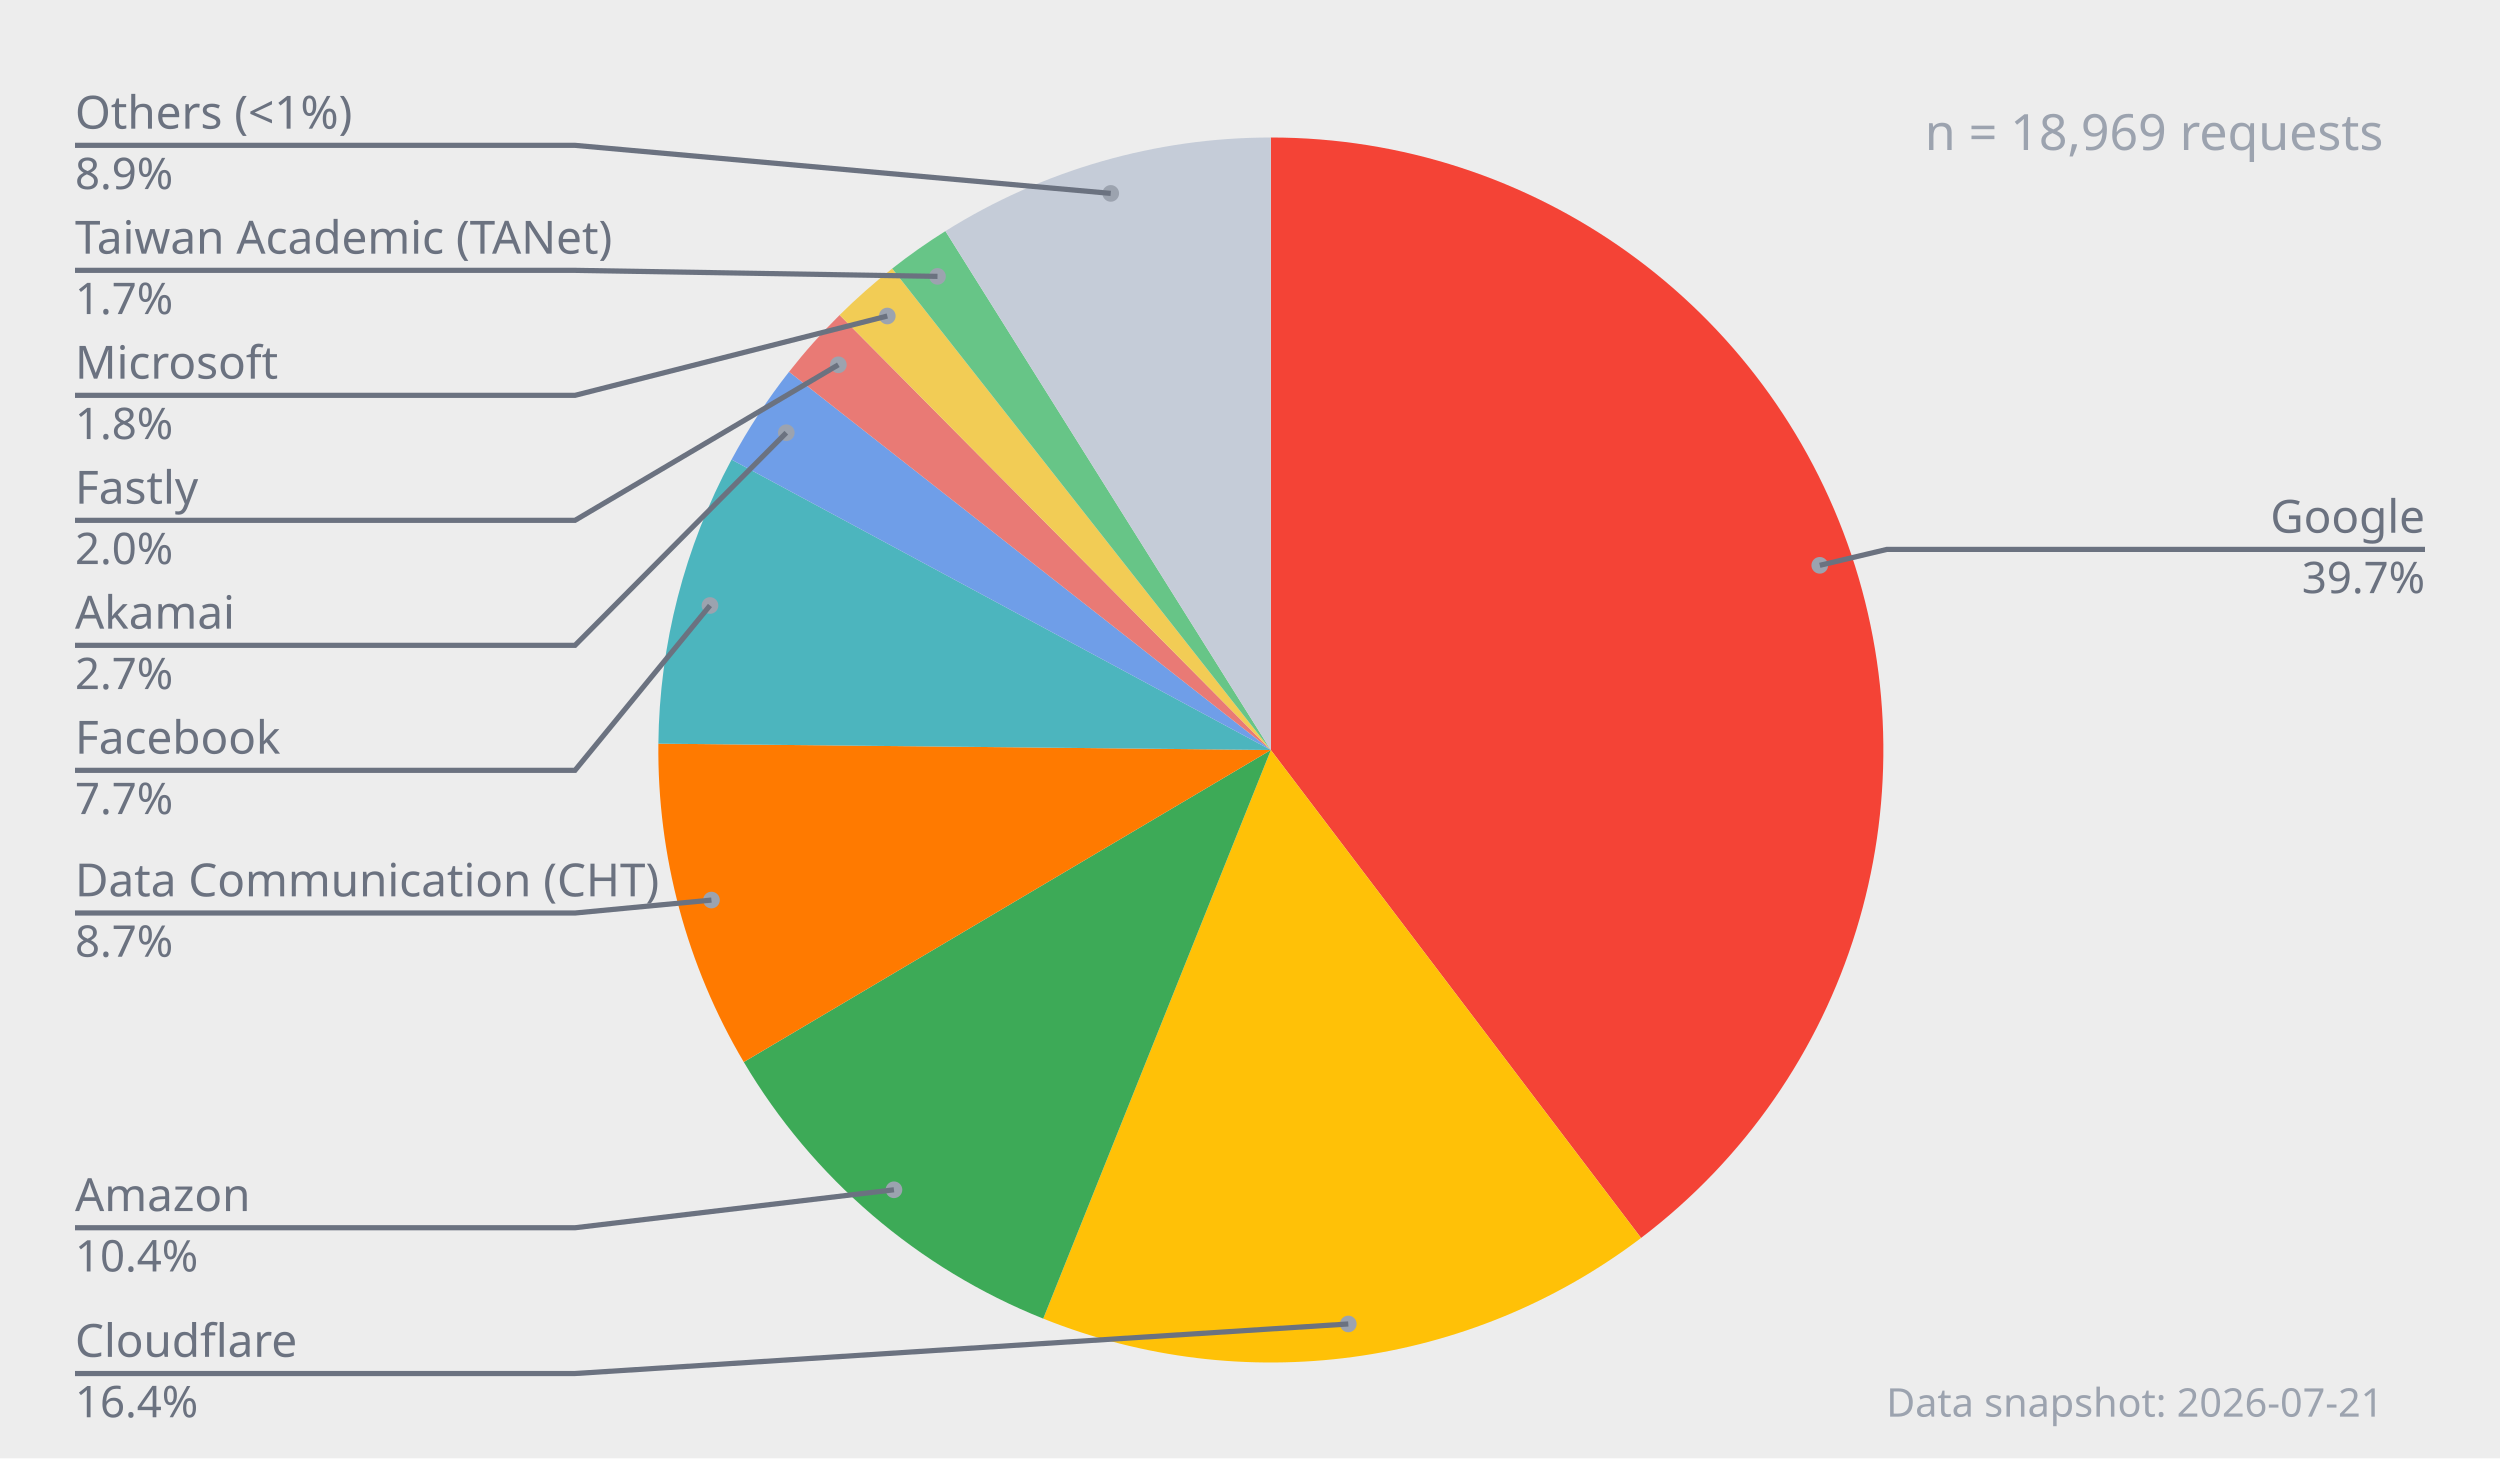
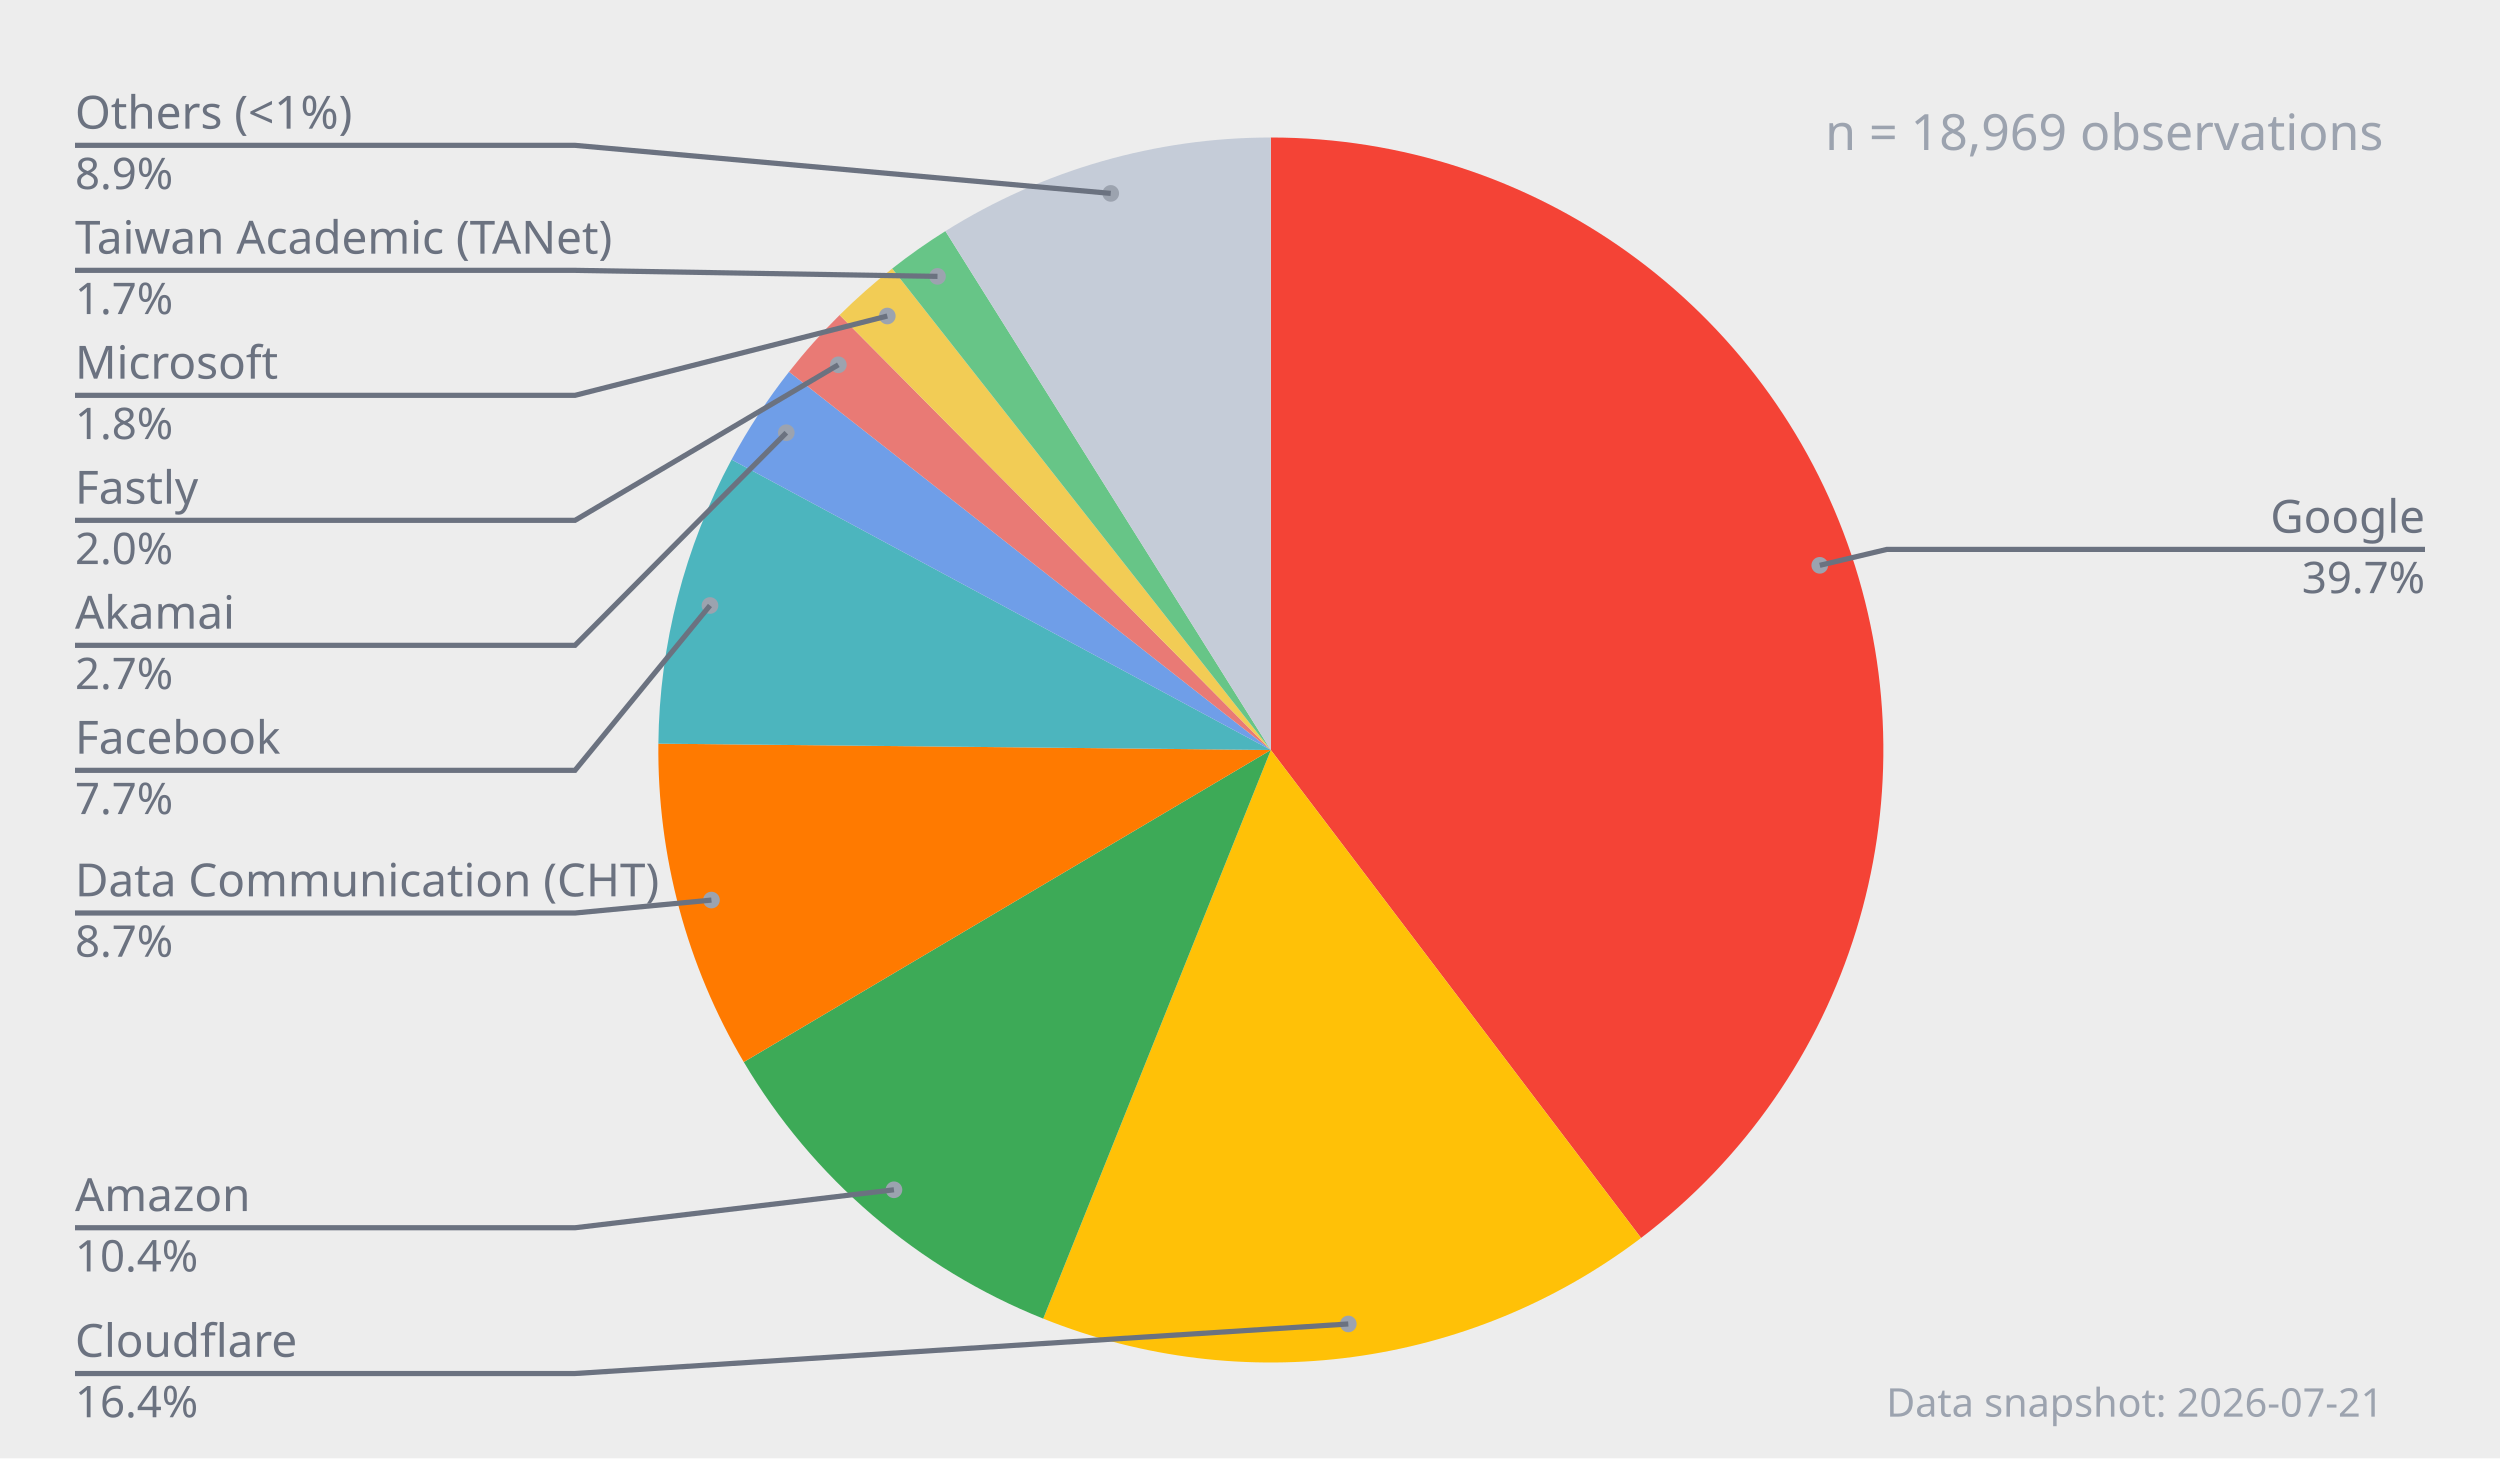
<svg xmlns="http://www.w3.org/2000/svg" width="1200" height="700" viewBox="0 0 1200 700">
  <rect width="100%" height="100%" fill="#EDEDED" />
-   <text x="1144" y="72" text-anchor="end" font-family="'Noto Sans TC','PingFang TC','Microsoft JhengHei',sans-serif" font-size="24" font-weight="400" fill="#9CA3AF">n = 18,969 requests</text>
+   <text x="1144" y="72" text-anchor="end" font-family="'Noto Sans TC','PingFang TC','Microsoft JhengHei',sans-serif" font-size="24" font-weight="400" fill="#9CA3AF">n = 18,969 observations</text>
  <path d="M 610 360 L 610 66 A 294 294 0 0 1 787.703 594.217 Z" fill="#F44336" />
  <path d="M 610 360 L 787.703 594.217 A 294 294 0 0 1 500.744 632.945 Z" fill="#FFC107" />
  <path d="M 610 360 L 500.744 632.945 A 294 294 0 0 1 357.011 509.774 Z" fill="#3DAA57" />
  <path d="M 610 360 L 357.011 509.774 A 294 294 0 0 1 316.016 356.957 Z" fill="#FF7A00" />
  <path d="M 610 360 L 316.016 356.957 A 294 294 0 0 1 351.143 220.612 Z" fill="#4CB5BE" />
  <path d="M 610 360 L 351.143 220.612 A 294 294 0 0 1 378.743 178.461 Z" fill="#6F9EE8" />
  <path d="M 610 360 L 378.743 178.461 A 294 294 0 0 1 403.016 151.209 Z" fill="#E97A75" />
  <path d="M 610 360 L 403.016 151.209 A 294 294 0 0 1 428.251 128.909 Z" fill="#F2CC55" />
  <path d="M 610 360 L 428.251 128.909 A 294 294 0 0 1 453.802 110.925 Z" fill="#67C587" />
  <path d="M 610 360 L 453.802 110.925 A 294 294 0 0 1 610 66 Z" fill="#C5CCD8" />
  <circle cx="533.157" cy="92.831" r="4" fill="#9CA3AF" />
  <polyline points="533.157,92.831 276,69.766 36,69.766" fill="none" stroke="#6B7280" stroke-width="2.5" />
  <text x="36" y="61.766" text-anchor="start" font-family="'Noto Sans TC','PingFang TC','Microsoft JhengHei',sans-serif" font-size="22" font-weight="400" fill="#6B7280">Others (&lt;1%)</text>
  <text x="36" y="90.766" text-anchor="start" font-family="'Noto Sans TC','PingFang TC','Microsoft JhengHei',sans-serif" font-size="21" font-weight="400" fill="#6B7280">8.9%</text>
  <circle cx="449.996" cy="132.662" r="4" fill="#9CA3AF" />
  <polyline points="449.996,132.662 276,129.766 36,129.766" fill="none" stroke="#6B7280" stroke-width="2.5" />
  <text x="36" y="121.766" text-anchor="start" font-family="'Noto Sans TC','PingFang TC','Microsoft JhengHei',sans-serif" font-size="22" font-weight="400" fill="#6B7280">Taiwan Academic (TANet)</text>
  <text x="36" y="150.766" text-anchor="start" font-family="'Noto Sans TC','PingFang TC','Microsoft JhengHei',sans-serif" font-size="21" font-weight="400" fill="#6B7280">1.7%</text>
  <circle cx="425.909" cy="151.686" r="4" fill="#9CA3AF" />
  <polyline points="425.909,151.686 276,189.766 36,189.766" fill="none" stroke="#6B7280" stroke-width="2.5" />
  <text x="36" y="181.766" text-anchor="start" font-family="'Noto Sans TC','PingFang TC','Microsoft JhengHei',sans-serif" font-size="22" font-weight="400" fill="#6B7280">Microsoft</text>
  <text x="36" y="210.766" text-anchor="start" font-family="'Noto Sans TC','PingFang TC','Microsoft JhengHei',sans-serif" font-size="21" font-weight="400" fill="#6B7280">1.8%</text>
  <circle cx="402.404" cy="175.1" r="4" fill="#9CA3AF" />
  <polyline points="402.404,175.1 276,249.766 36,249.766" fill="none" stroke="#6B7280" stroke-width="2.5" />
  <text x="36" y="241.766" text-anchor="start" font-family="'Noto Sans TC','PingFang TC','Microsoft JhengHei',sans-serif" font-size="22" font-weight="400" fill="#6B7280">Fastly</text>
  <text x="36" y="270.766" text-anchor="start" font-family="'Noto Sans TC','PingFang TC','Microsoft JhengHei',sans-serif" font-size="21" font-weight="400" fill="#6B7280">2.0%</text>
  <circle cx="377.424" cy="207.709" r="4" fill="#9CA3AF" />
  <polyline points="377.424,207.709 276,309.766 36,309.766" fill="none" stroke="#6B7280" stroke-width="2.5" />
  <text x="36" y="301.766" text-anchor="start" font-family="'Noto Sans TC','PingFang TC','Microsoft JhengHei',sans-serif" font-size="22" font-weight="400" fill="#6B7280">Akamai</text>
  <text x="36" y="330.766" text-anchor="start" font-family="'Noto Sans TC','PingFang TC','Microsoft JhengHei',sans-serif" font-size="21" font-weight="400" fill="#6B7280">2.7%</text>
  <circle cx="340.791" cy="290.642" r="4" fill="#9CA3AF" />
  <polyline points="340.791,290.642 276,369.766 36,369.766" fill="none" stroke="#6B7280" stroke-width="2.5" />
  <text x="36" y="361.766" text-anchor="start" font-family="'Noto Sans TC','PingFang TC','Microsoft JhengHei',sans-serif" font-size="22" font-weight="400" fill="#6B7280">Facebook</text>
  <text x="36" y="390.766" text-anchor="start" font-family="'Noto Sans TC','PingFang TC','Microsoft JhengHei',sans-serif" font-size="21" font-weight="400" fill="#6B7280">7.7%</text>
  <circle cx="341.493" cy="432.03" r="4" fill="#9CA3AF" />
  <polyline points="341.493,432.03 276,438.248 36,438.248" fill="none" stroke="#6B7280" stroke-width="2.5" />
  <text x="36" y="430.248" text-anchor="start" font-family="'Noto Sans TC','PingFang TC','Microsoft JhengHei',sans-serif" font-size="22" font-weight="400" fill="#6B7280">Data Communication (CHT)</text>
  <text x="36" y="459.248" text-anchor="start" font-family="'Noto Sans TC','PingFang TC','Microsoft JhengHei',sans-serif" font-size="21" font-weight="400" fill="#6B7280">8.7%</text>
  <circle cx="429.104" cy="571.094" r="4" fill="#9CA3AF" />
  <polyline points="429.104,571.094 276,589.318 36,589.318" fill="none" stroke="#6B7280" stroke-width="2.5" />
  <text x="36" y="581.318" text-anchor="start" font-family="'Noto Sans TC','PingFang TC','Microsoft JhengHei',sans-serif" font-size="22" font-weight="400" fill="#6B7280">Amazon</text>
  <text x="36" y="610.318" text-anchor="start" font-family="'Noto Sans TC','PingFang TC','Microsoft JhengHei',sans-serif" font-size="21" font-weight="400" fill="#6B7280">10.4%</text>
  <circle cx="647.182" cy="635.502" r="4" fill="#9CA3AF" />
  <polyline points="647.182,635.502 276,659.287 36,659.287" fill="none" stroke="#6B7280" stroke-width="2.5" />
  <text x="36" y="651.287" text-anchor="start" font-family="'Noto Sans TC','PingFang TC','Microsoft JhengHei',sans-serif" font-size="22" font-weight="400" fill="#6B7280">Cloudflare</text>
  <text x="36" y="680.287" text-anchor="start" font-family="'Noto Sans TC','PingFang TC','Microsoft JhengHei',sans-serif" font-size="21" font-weight="400" fill="#6B7280">16.4%</text>
  <circle cx="873.489" cy="271.357" r="4" fill="#9CA3AF" />
  <polyline points="873.489,271.357 905.714,263.704 1164,263.704" fill="none" stroke="#6B7280" stroke-width="2.5" />
  <text x="1164" y="255.704" text-anchor="end" font-family="'Noto Sans TC','PingFang TC','Microsoft JhengHei',sans-serif" font-size="22" font-weight="400" fill="#6B7280">Google</text>
  <text x="1164" y="284.704" text-anchor="end" font-family="'Noto Sans TC','PingFang TC','Microsoft JhengHei',sans-serif" font-size="21" font-weight="400" fill="#6B7280">39.7%</text>
  <text x="1144" y="680" text-anchor="end" font-family="'Noto Sans TC','PingFang TC','Microsoft JhengHei',sans-serif" font-size="19" font-weight="400" fill="#9CA3AF">Data snapshot: 2026-07-21</text>
</svg>
